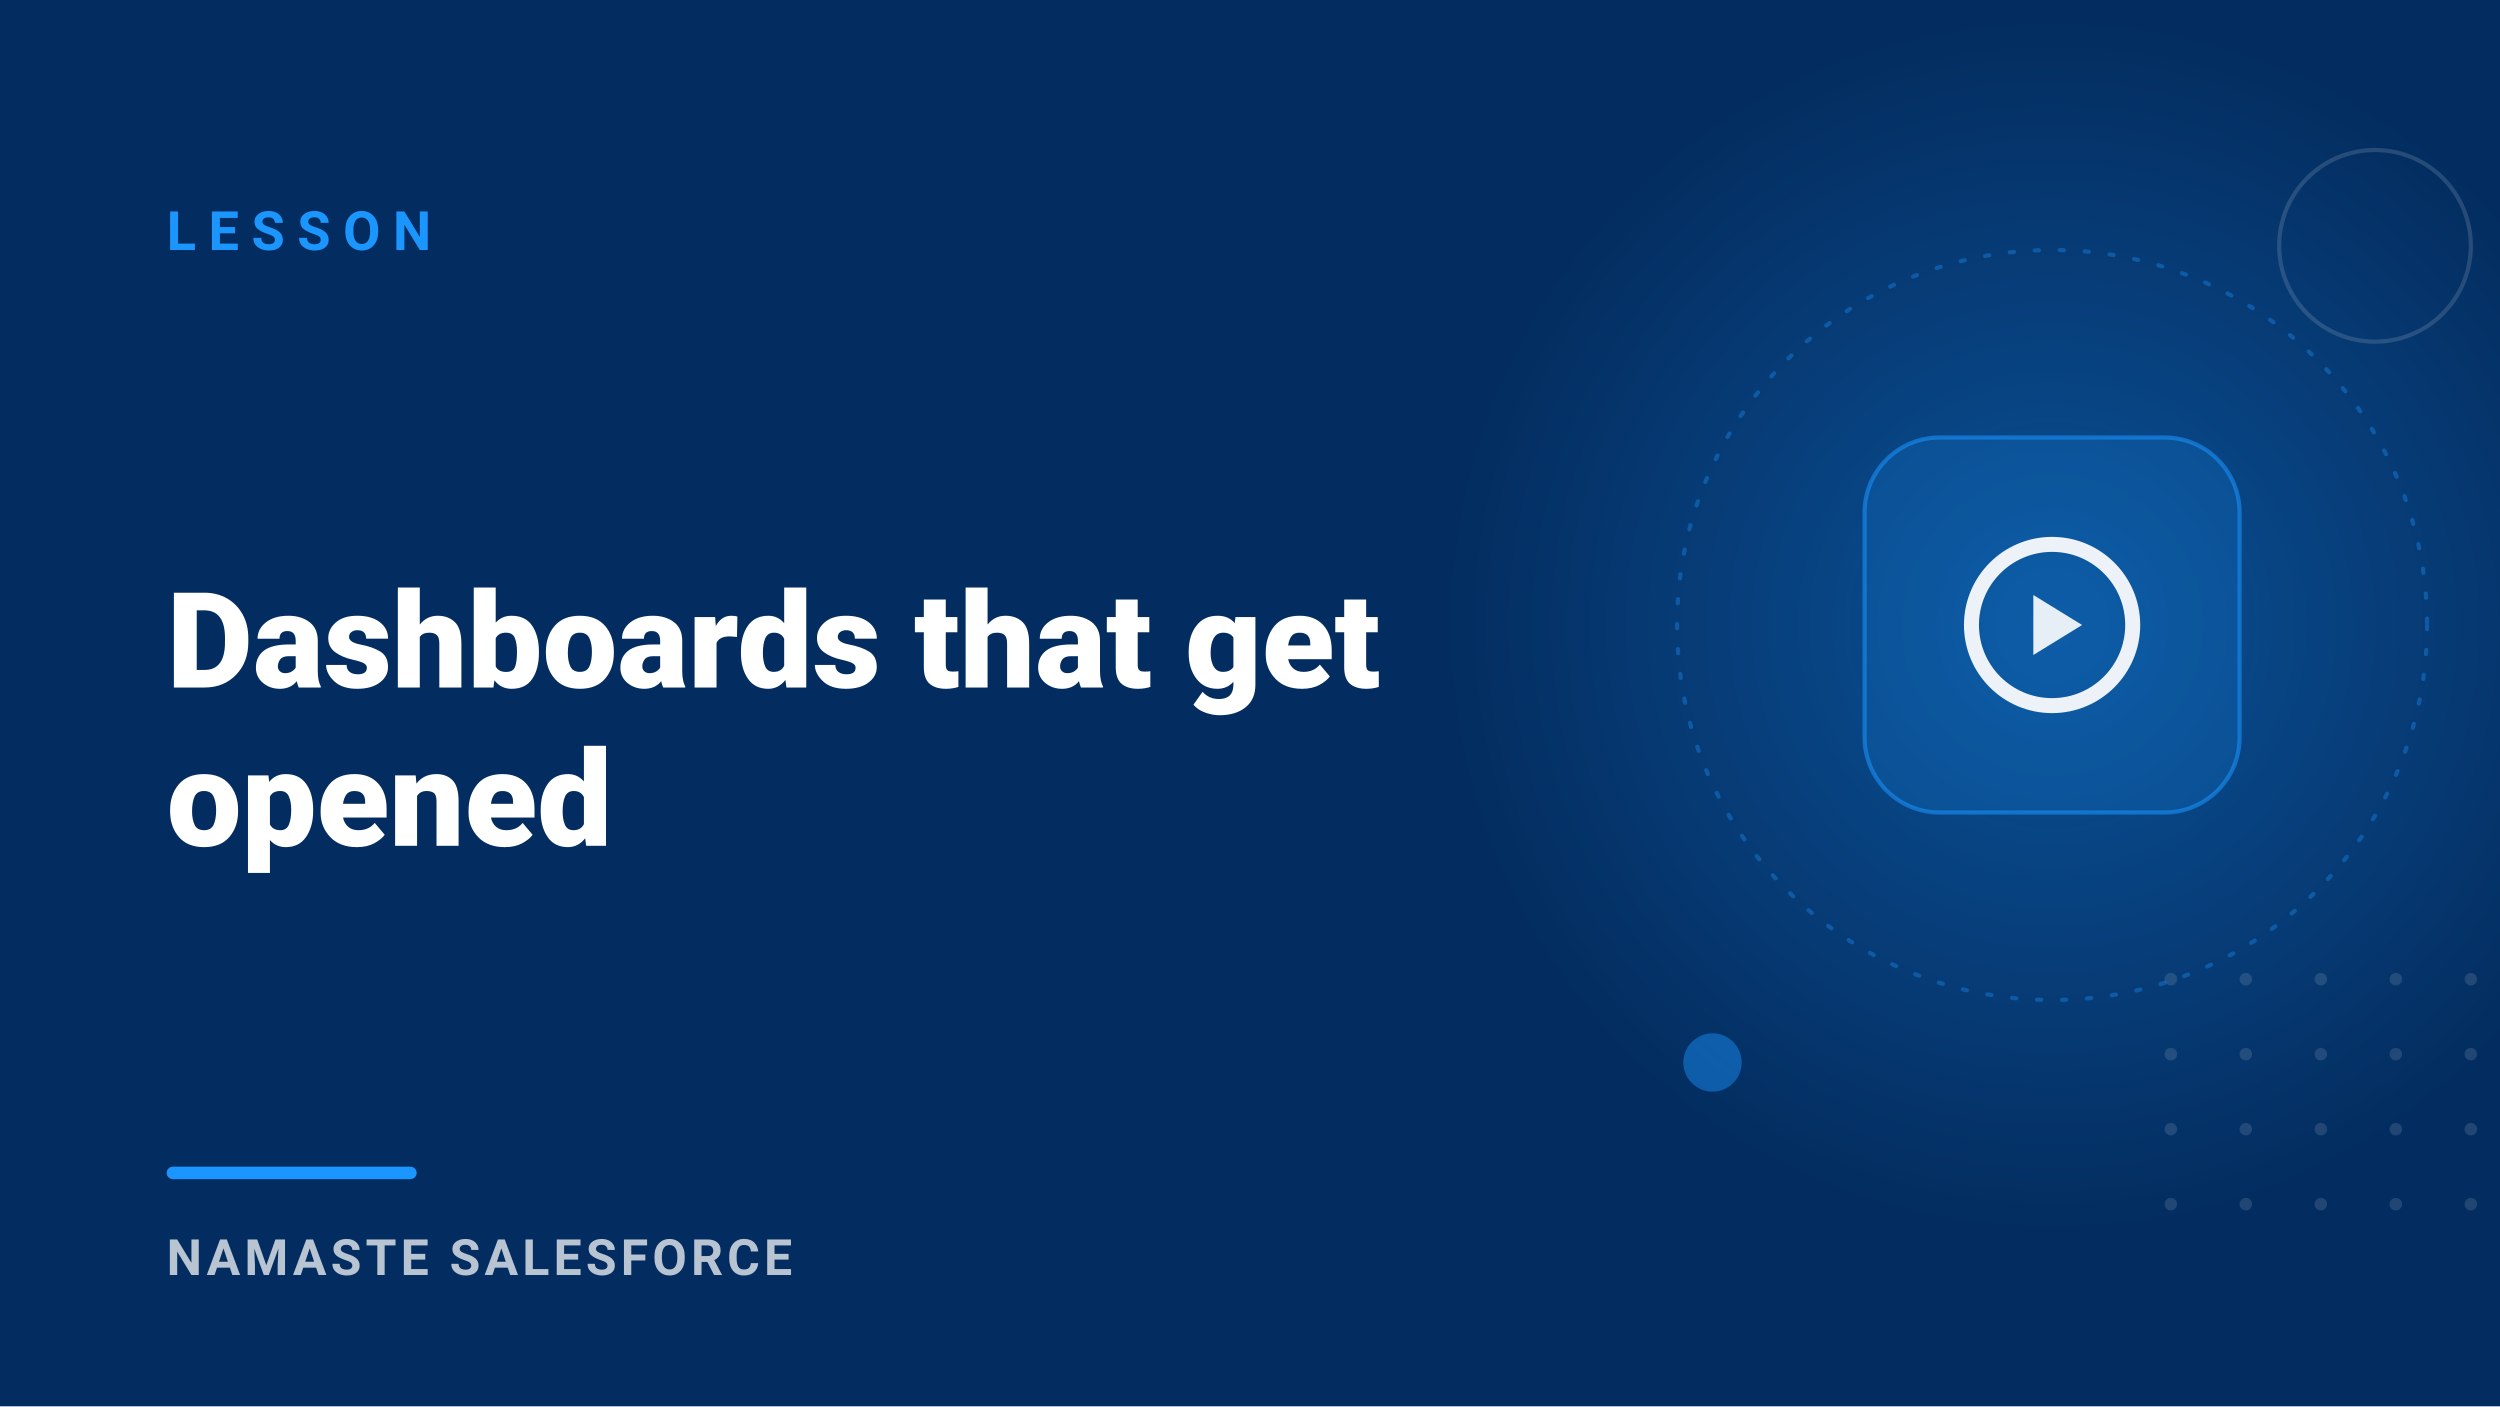
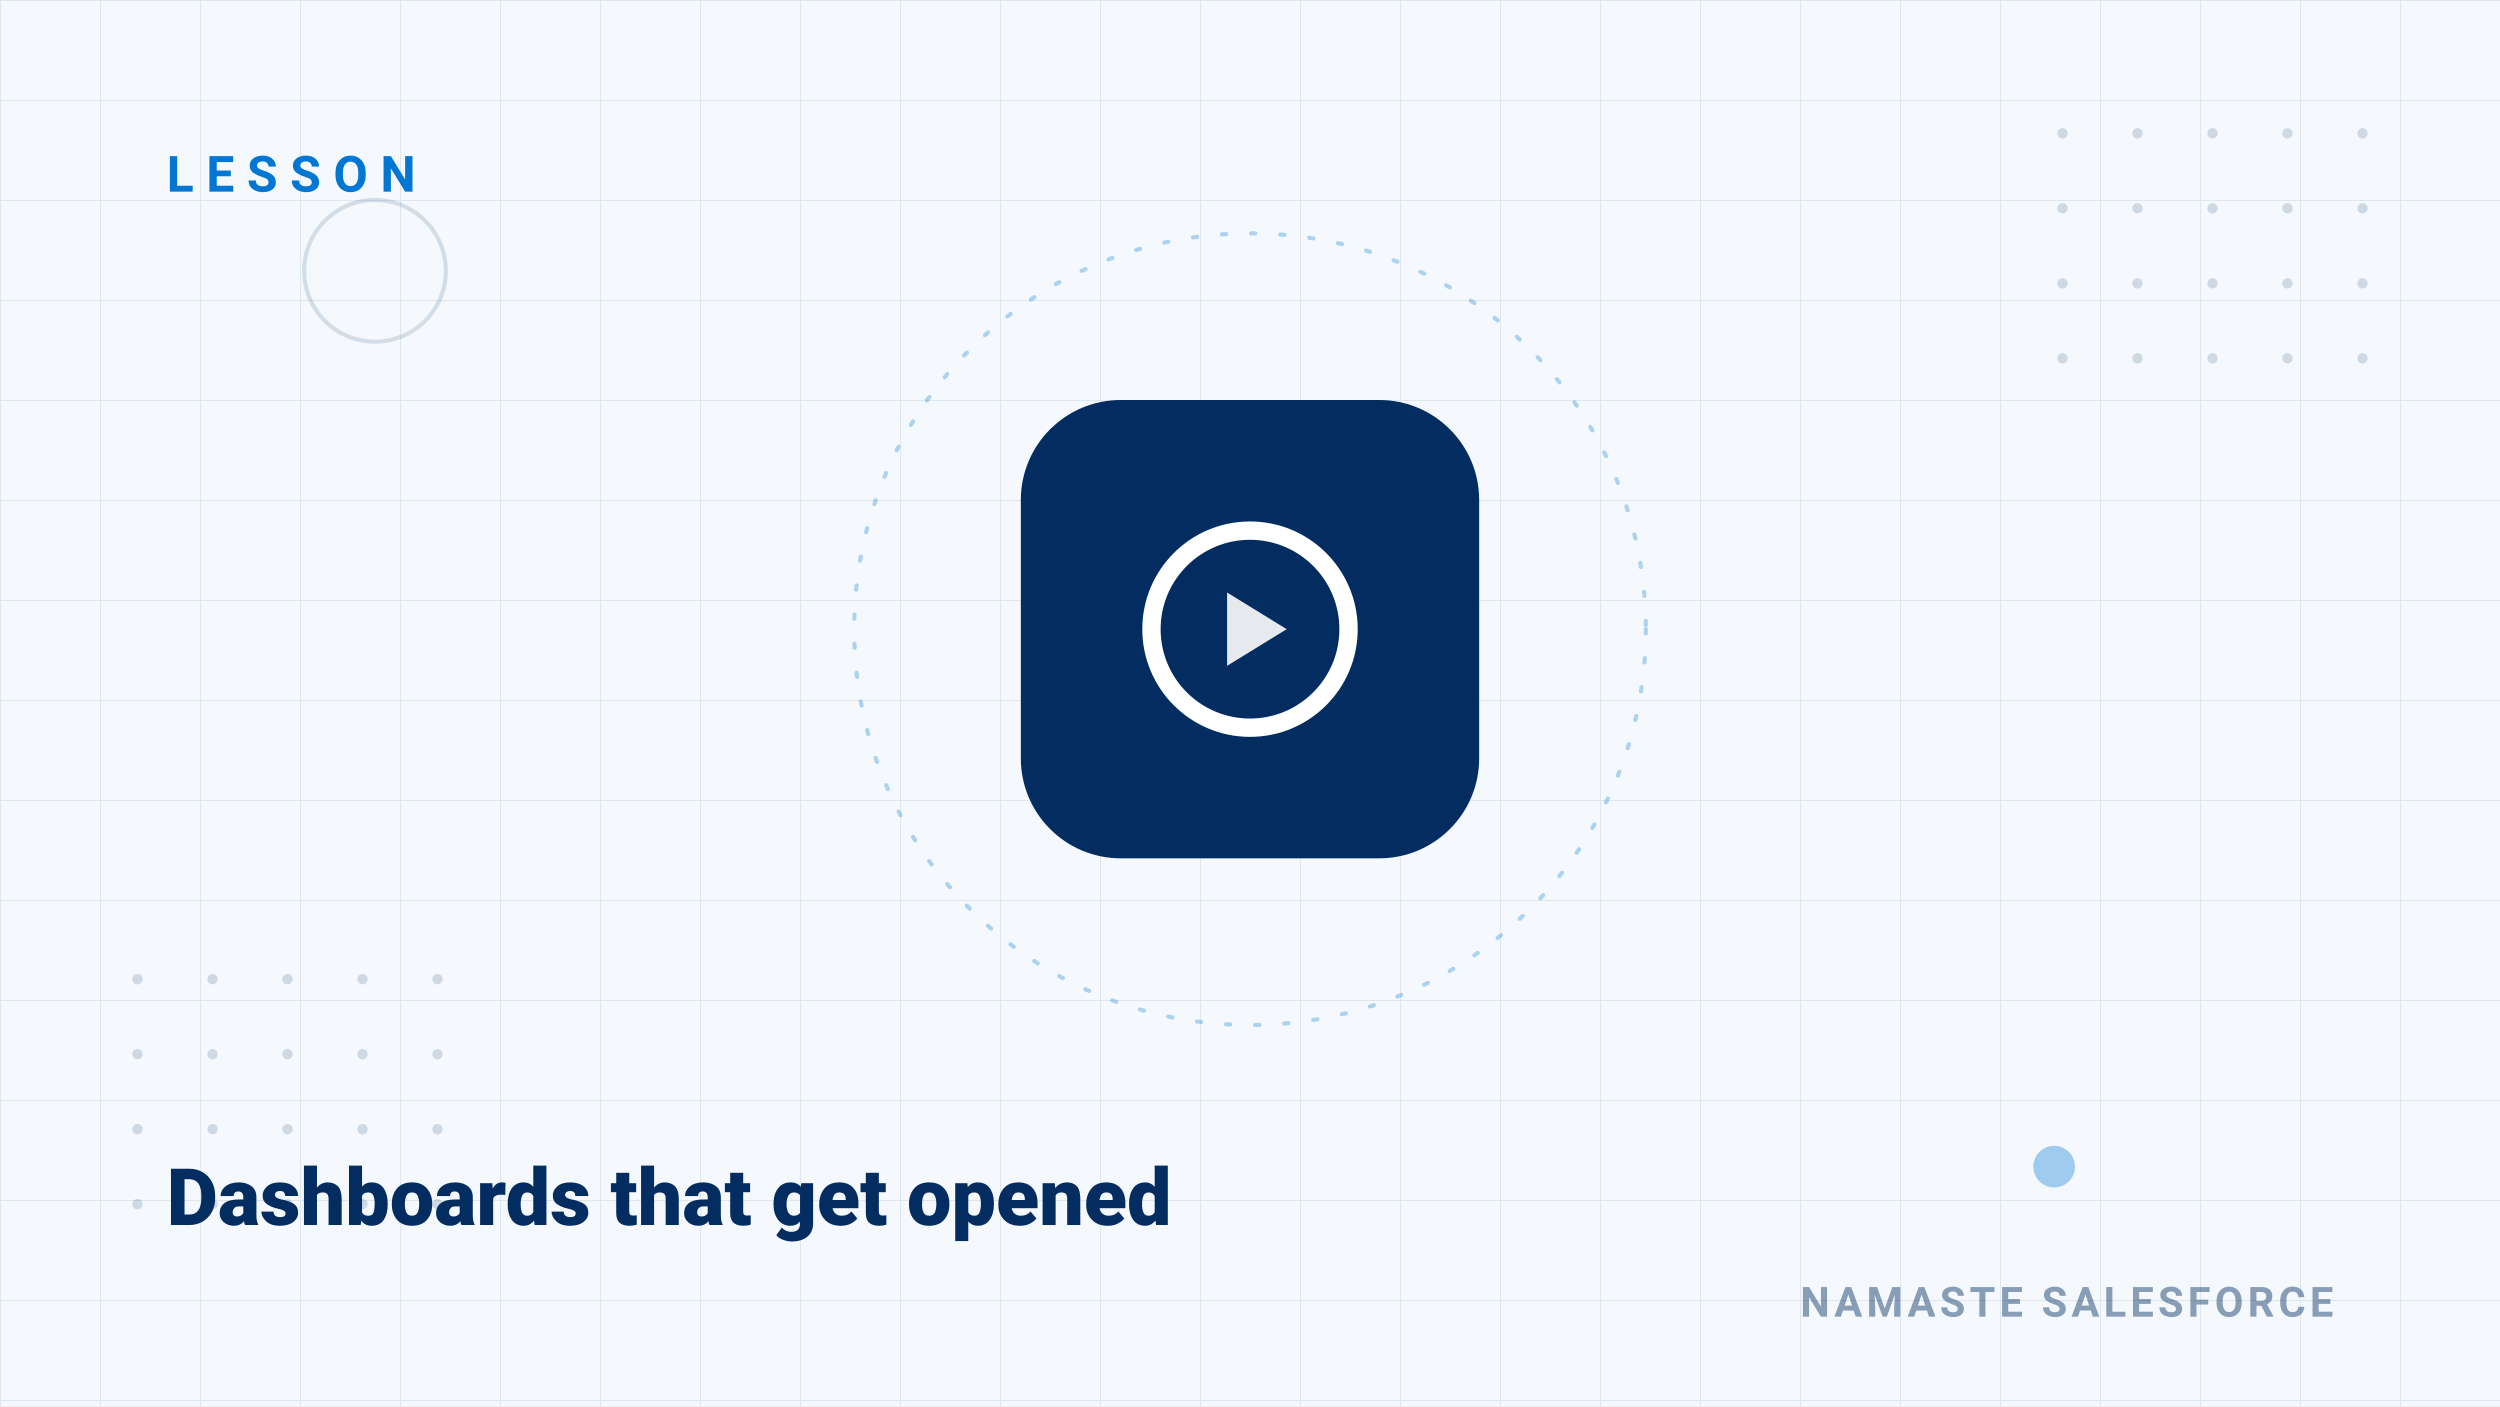
<svg xmlns="http://www.w3.org/2000/svg" viewBox="0 0 1200 675" font-family="Figtree,-apple-system,'Segoe UI',Roboto,sans-serif">
  <defs>
-     <radialGradient id="glow" cx="0.5" cy="0.5" r="0.5">
-       <stop offset="0" stop-color="rgba(27,150,255,0.35)" />
-       <stop offset="1" stop-color="rgba(27,150,255,0)" />
-     </radialGradient>
-     <clipPath id="frame">
-       <rect width="1200" height="675" />
-     </clipPath>
+     <pattern id="lgrid" width="48" height="48" patternUnits="userSpaceOnUse">
+       <path d="M48 0H0v48" fill="none" stroke="rgba(3,45,96,0.09)" />
+     </pattern>
  </defs>
-   <rect width="1200" height="675" fill="#032d60" />
-   <g clip-path="url(#frame)">
-     <circle cx="985" cy="300" r="290" fill="url(#glow)" />
-     <circle cx="985" cy="300" r="180" fill="none" stroke="rgba(27,150,255,0.35)" stroke-width="2" stroke-dasharray="2 10" stroke-linecap="round" />
-     <circle cx="1140" cy="118" r="46" fill="none" stroke="rgba(255,255,255,0.14)" stroke-width="2" />
-     <circle cx="822" cy="510" r="14" fill="rgba(27,150,255,0.45)" />
-     <g fill="rgba(255,255,255,0.12)" transform="translate(1042,470)">
-       <circle cx="0" cy="0" r="3" />
-       <circle cx="0" cy="36" r="3" />
-       <circle cx="0" cy="72" r="3" />
-       <circle cx="0" cy="108" r="3" />
-       <circle cx="36" cy="0" r="3" />
-       <circle cx="36" cy="36" r="3" />
-       <circle cx="36" cy="72" r="3" />
-       <circle cx="36" cy="108" r="3" />
-       <circle cx="72" cy="0" r="3" />
-       <circle cx="72" cy="36" r="3" />
-       <circle cx="72" cy="72" r="3" />
-       <circle cx="72" cy="108" r="3" />
-       <circle cx="108" cy="0" r="3" />
-       <circle cx="108" cy="36" r="3" />
-       <circle cx="108" cy="72" r="3" />
-       <circle cx="108" cy="108" r="3" />
-       <circle cx="144" cy="0" r="3" />
-       <circle cx="144" cy="36" r="3" />
-       <circle cx="144" cy="72" r="3" />
-       <circle cx="144" cy="108" r="3" />
-     </g>
-     <rect x="895" y="210" width="180" height="180" rx="36" fill="rgba(27,150,255,0.16)" stroke="rgba(27,150,255,0.55)" stroke-width="2" />
-     <g transform="translate(931,246) scale(4.5)" fill="none" stroke="rgba(255,255,255,0.92)" stroke-width="1.6" stroke-linecap="round" stroke-linejoin="round">
-       <circle cx="12" cy="12" r="8.6" />
-       <path d="M10 8.8v6.4l5.2-3.2L10 8.8z" fill="rgba(255,255,255,0.9)" stroke="none" />
-     </g>
+   <rect width="1200" height="675" fill="#f5f9fd" />
+   <rect width="1200" height="675" fill="url(#lgrid)" />
+   <g fill="rgba(3,45,96,0.16)" transform="translate(990,64)">
+     <circle cx="0" cy="0" r="2.5" />
+     <circle cx="0" cy="36" r="2.5" />
+     <circle cx="0" cy="72" r="2.5" />
+     <circle cx="0" cy="108" r="2.5" />
+     <circle cx="36" cy="0" r="2.5" />
+     <circle cx="36" cy="36" r="2.5" />
+     <circle cx="36" cy="72" r="2.5" />
+     <circle cx="36" cy="108" r="2.5" />
+     <circle cx="72" cy="0" r="2.5" />
+     <circle cx="72" cy="36" r="2.5" />
+     <circle cx="72" cy="72" r="2.5" />
+     <circle cx="72" cy="108" r="2.5" />
+     <circle cx="108" cy="0" r="2.5" />
+     <circle cx="108" cy="36" r="2.5" />
+     <circle cx="108" cy="72" r="2.5" />
+     <circle cx="108" cy="108" r="2.5" />
+     <circle cx="144" cy="0" r="2.5" />
+     <circle cx="144" cy="36" r="2.5" />
+     <circle cx="144" cy="72" r="2.5" />
+     <circle cx="144" cy="108" r="2.5" />
  </g>
-   <text x="80" y="120" font-size="26" font-weight="700" letter-spacing="6" fill="#1b96ff">LESSON</text>
-   <text x="80" y="330" font-size="64" font-weight="800" fill="#ffffff">
-     <tspan x="80" dy="0">Dashboards that get</tspan>
-     <tspan x="80" dy="76">opened</tspan>
+   <g fill="rgba(3,45,96,0.16)" transform="translate(66,470)">
+     <circle cx="0" cy="0" r="2.5" />
+     <circle cx="0" cy="36" r="2.5" />
+     <circle cx="0" cy="72" r="2.5" />
+     <circle cx="0" cy="108" r="2.5" />
+     <circle cx="36" cy="0" r="2.5" />
+     <circle cx="36" cy="36" r="2.5" />
+     <circle cx="36" cy="72" r="2.5" />
+     <circle cx="36" cy="108" r="2.5" />
+     <circle cx="72" cy="0" r="2.5" />
+     <circle cx="72" cy="36" r="2.5" />
+     <circle cx="72" cy="72" r="2.5" />
+     <circle cx="72" cy="108" r="2.5" />
+     <circle cx="108" cy="0" r="2.5" />
+     <circle cx="108" cy="36" r="2.5" />
+     <circle cx="108" cy="72" r="2.5" />
+     <circle cx="108" cy="108" r="2.5" />
+     <circle cx="144" cy="0" r="2.5" />
+     <circle cx="144" cy="36" r="2.5" />
+     <circle cx="144" cy="72" r="2.5" />
+     <circle cx="144" cy="108" r="2.5" />
+   </g>
+   <circle cx="600" cy="302" r="190" fill="none" stroke="rgba(1,118,211,0.30)" stroke-width="2" stroke-dasharray="2 12" stroke-linecap="round" />
+   <circle cx="986" cy="560" r="10" fill="rgba(1,118,211,0.35)" />
+   <circle cx="180" cy="130" r="34" fill="none" stroke="rgba(3,45,96,0.14)" stroke-width="2" />
+   <rect x="490" y="192" width="220" height="220" rx="48" fill="#032d60" />
+   <g transform="translate(534,236) scale(5.5)" fill="none" stroke="#ffffff" stroke-width="1.6" stroke-linecap="round" stroke-linejoin="round">
+     <circle cx="12" cy="12" r="8.6" />
+     <path d="M10 8.8v6.4l5.2-3.2L10 8.8z" fill="rgba(255,255,255,0.9)" stroke="none" />
+   </g>
+   <text x="80" y="92" font-size="24" font-weight="700" letter-spacing="6" fill="#0176d3">LESSON</text>
+   <text x="80" y="588" font-size="38" font-weight="800" fill="#032d60">
+     <tspan x="80" dy="0">Dashboards that get opened</tspan>
  </text>
-   <rect x="80" y="560" width="120" height="6" rx="3" fill="#1b96ff" />
-   <text x="80" y="612" font-size="24" font-weight="600" letter-spacing="2" fill="rgba(244,246,248,0.75)">NAMASTE SALESFORCE</text>
+   <text x="1120" y="632" font-size="20" font-weight="600" letter-spacing="2" fill="rgba(3,45,96,0.45)" text-anchor="end">NAMASTE SALESFORCE</text>
</svg>
